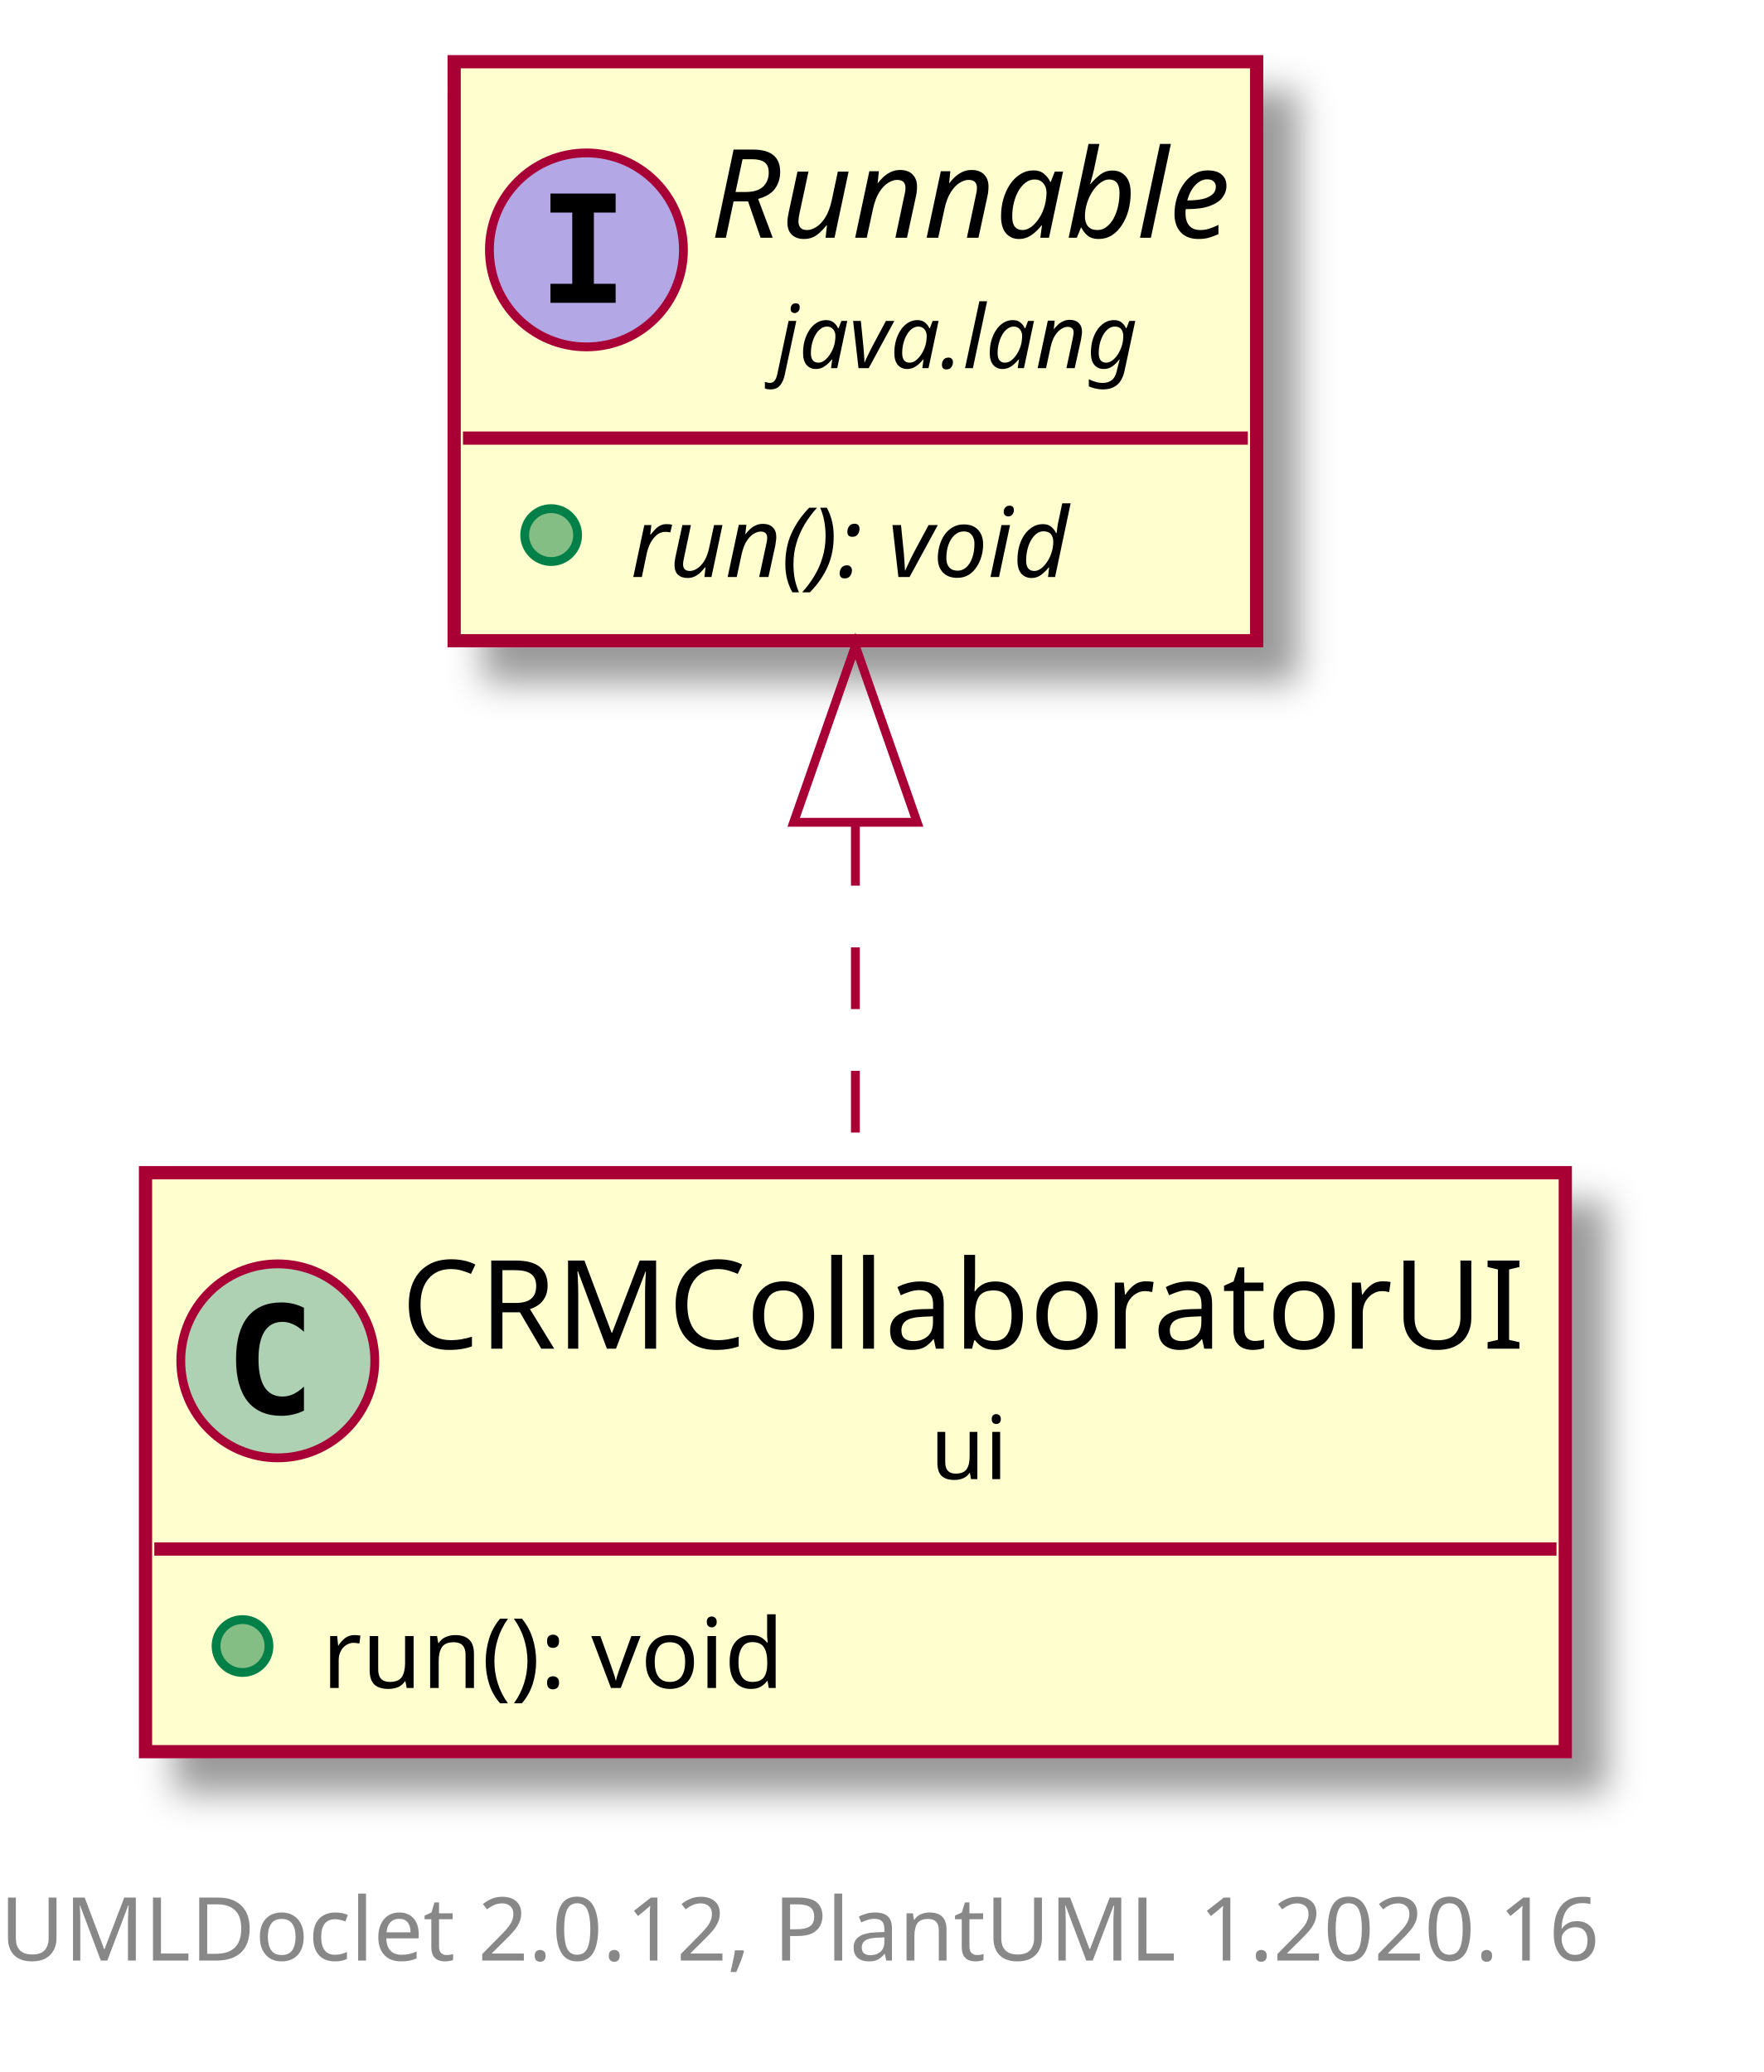
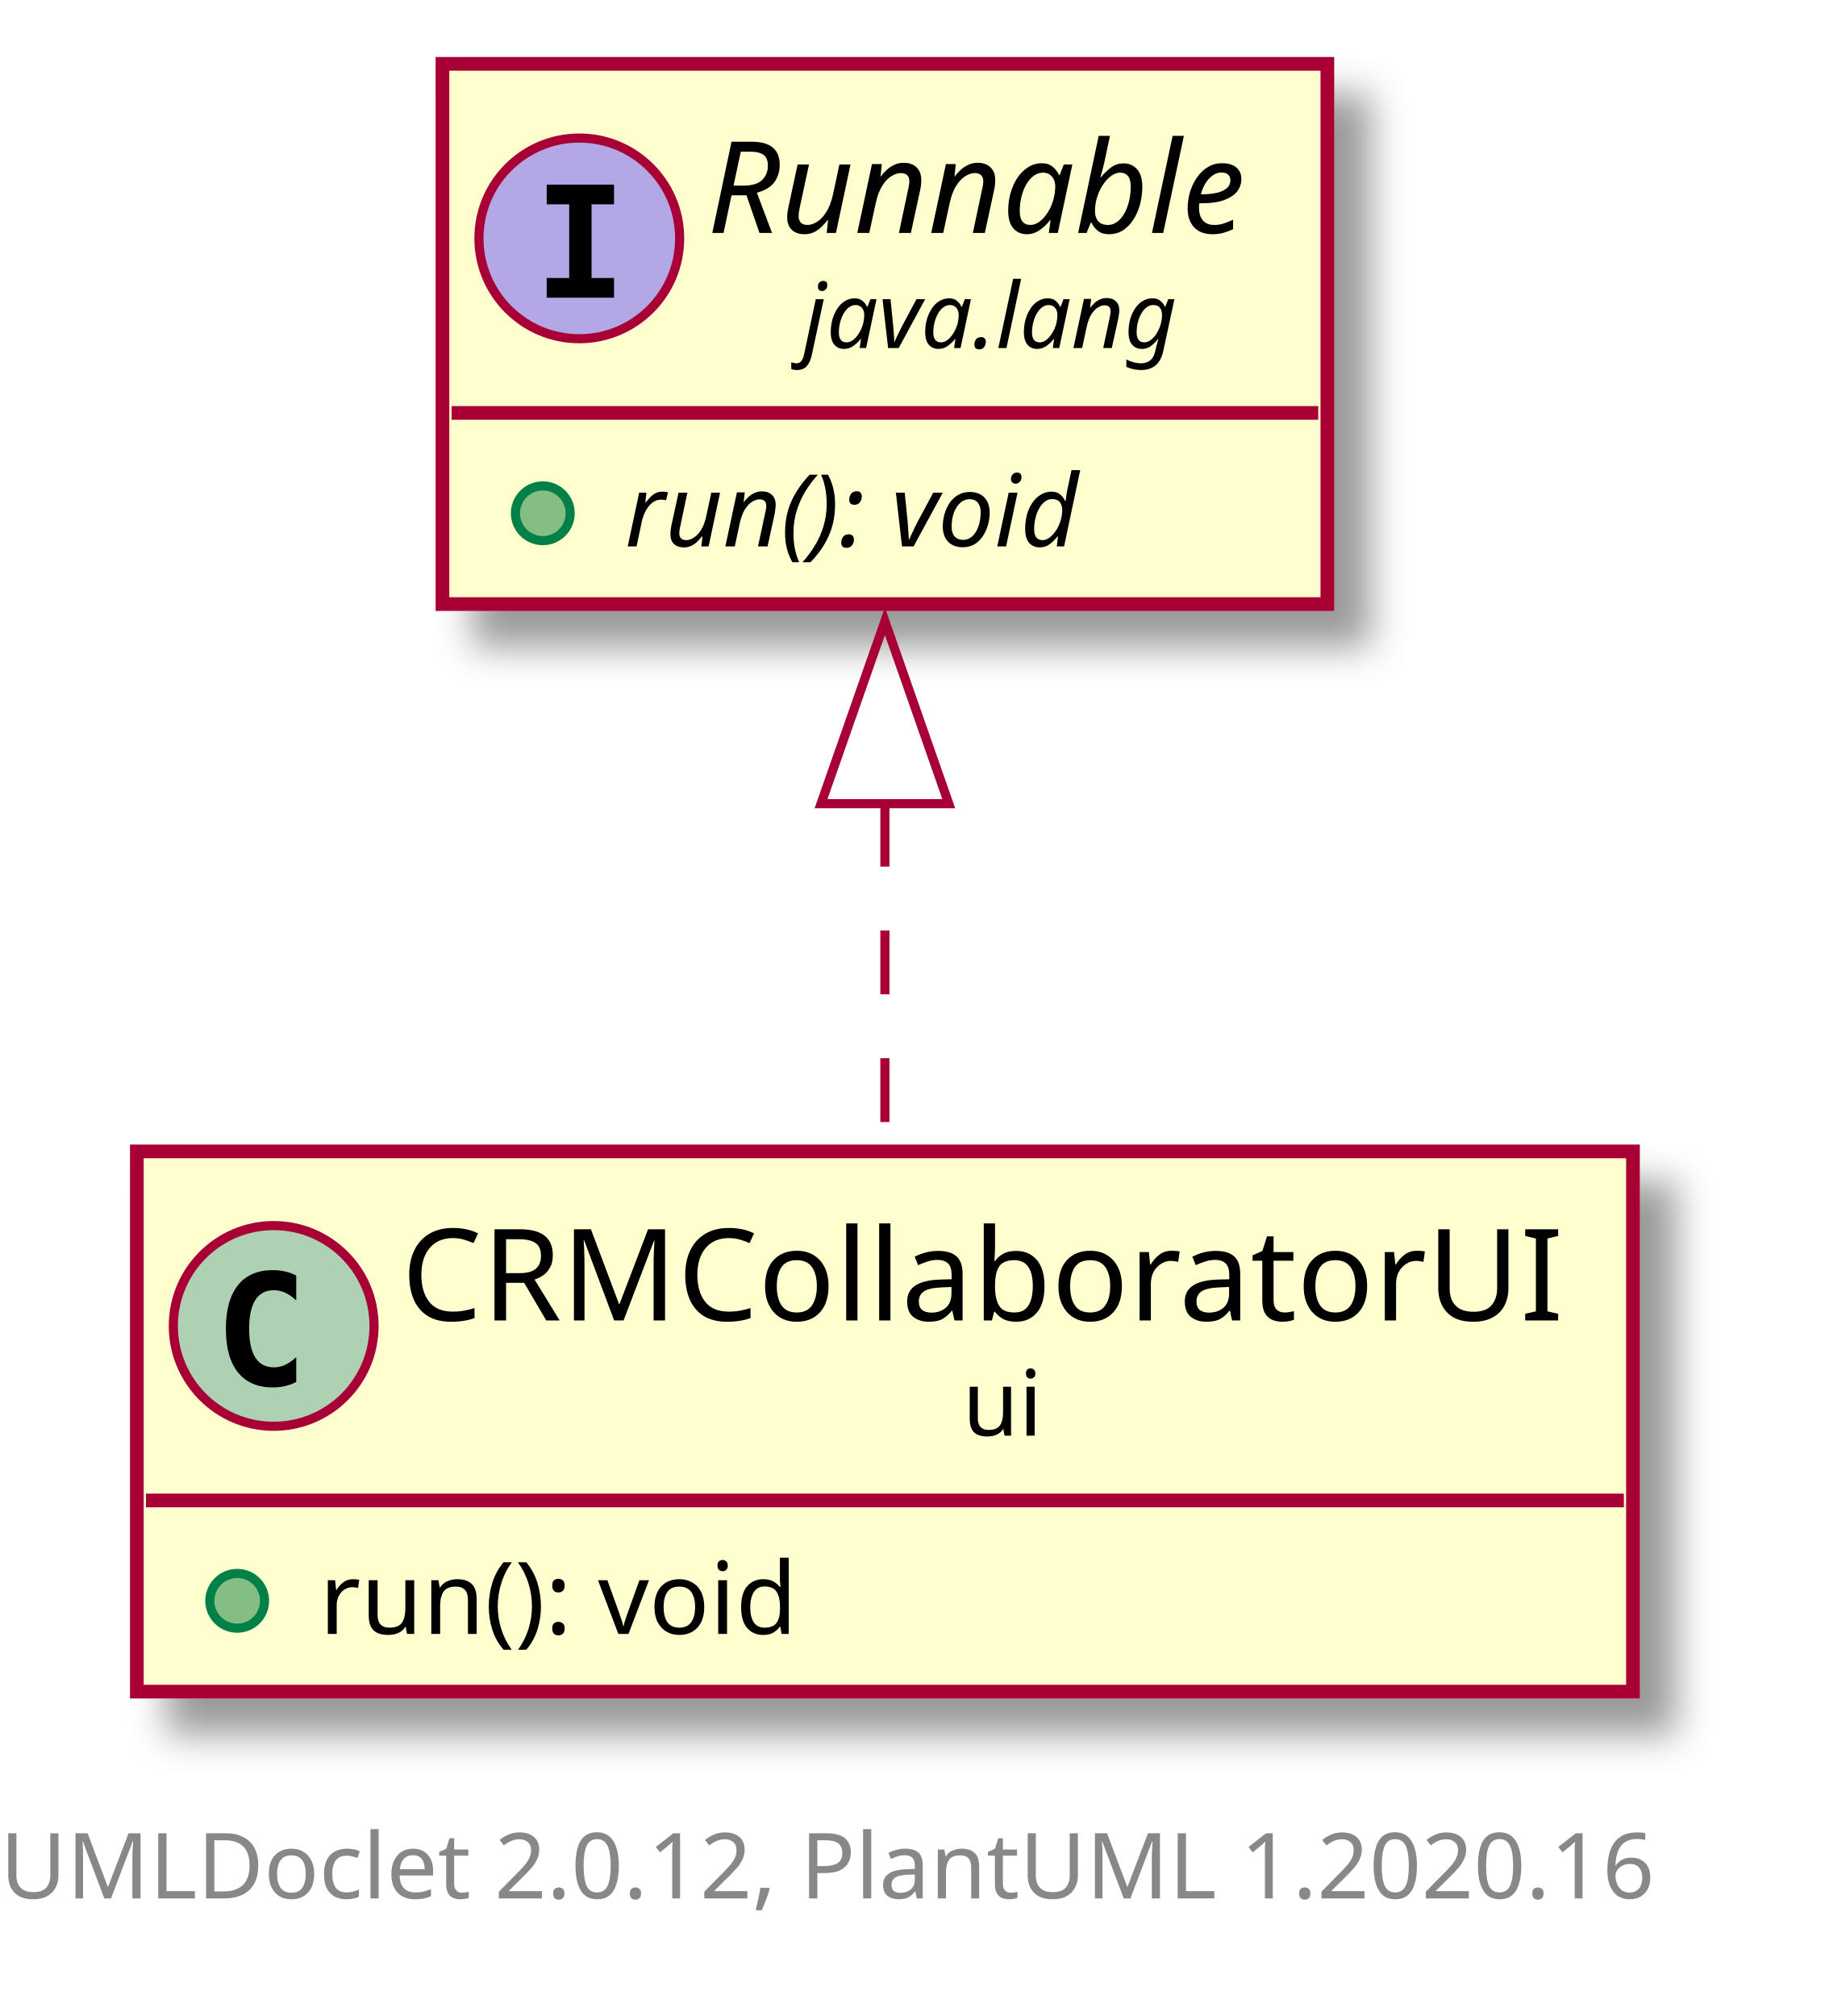
- <svg xmlns="http://www.w3.org/2000/svg" xmlns:xlink="http://www.w3.org/1999/xlink" contentScriptType="application/ecmascript" contentStyleType="text/css" height="235px" preserveAspectRatio="none" style="width:200px;height:235px;" version="1.1" viewBox="0 0 200 235" width="200px" zoomAndPan="magnify">
+ <svg xmlns="http://www.w3.org/2000/svg" xmlns:xlink="http://www.w3.org/1999/xlink" contentScriptType="application/ecmascript" contentStyleType="text/css" height="221px" preserveAspectRatio="none" style="width:200px;height:221px;" version="1.1" viewBox="0 0 200 221" width="200px" zoomAndPan="magnify">
  <defs>
    <filter height="300%" id="ffs963mca4hwu" width="300%" x="-1" y="-1">
      <feGaussianBlur result="blurOut" stdDeviation="2.0" />
      <feColorMatrix in="blurOut" result="blurOut2" type="matrix" values="0 0 0 0 0 0 0 0 0 0 0 0 0 0 0 0 0 0 .4 0" />
      <feOffset dx="4.0" dy="4.0" in="blurOut2" result="blurOut3" />
      <feBlend in="SourceGraphic" in2="blurOut3" mode="normal" />
    </filter>
  </defs>
  <g>
    <a href="CRMCollaboratorUI.html" target="_top" title="CRMCollaboratorUI.html" xlink:actuate="onRequest" xlink:href="CRMCollaboratorUI.html" xlink:show="new" xlink:title="CRMCollaboratorUI.html" xlink:type="simple">
-       <rect codeLine="5" fill="#FEFECE" filter="url(#ffs963mca4hwu)" height="65.67" id="ui.CRMCollaboratorUI" style="stroke: #A80036; stroke-width: 1.5;" width="161" x="16.5" y="133" />
-       <ellipse cx="31.5" cy="154.344" fill="#ADD1B2" rx="11" ry="11" style="stroke: #A80036; stroke-width: 1.0;" />
-       <path d="M34.469,159.985 Q33.891,160.281 33.25,160.422 Q32.609,160.578 31.906,160.578 Q29.406,160.578 28.078,158.938 Q26.766,157.281 26.766,154.156 Q26.766,151.031 28.078,149.375 Q29.406,147.719 31.906,147.719 Q32.609,147.719 33.25,147.875 Q33.906,148.031 34.469,148.328 L34.469,151.047 Q33.844,150.469 33.25,150.203 Q32.656,149.922 32.031,149.922 Q30.688,149.922 30,151 Q29.312,152.063 29.312,154.156 Q29.312,156.25 30,157.328 Q30.688,158.391 32.031,158.391 Q32.656,158.391 33.25,158.125 Q33.844,157.844 34.469,157.266 L34.469,159.985 Z " />
-       <text fill="#000000" font-family="sans-serif" font-size="14" lengthAdjust="spacingAndGlyphs" textLength="129" x="45.5" y="152.966">CRMCollaboratorUI</text>
-       <text fill="#000000" font-family="sans-serif" font-size="10" lengthAdjust="spacingAndGlyphs" textLength="9" x="105.5" y="167.758">ui</text>
-       <line style="stroke: #A80036; stroke-width: 1.5;" x1="17.5" x2="176.5" y1="175.688" y2="175.688" />
-       <ellipse cx="27.5" cy="186.688" fill="#84BE84" rx="3" ry="3" style="stroke: #038048; stroke-width: 1.0;" />
-       <text fill="#000000" font-family="sans-serif" font-size="11" lengthAdjust="spacingAndGlyphs" textLength="54" x="36.5" y="191.447">run(): void</text>
+       <rect codeLine="5" fill="#FEFECE" filter="url(#ffs963mca4hwu)" height="59.221" id="ui.CRMCollaboratorUI" style="stroke: #A80036; stroke-width: 1.5;" width="164" x="15" y="126.22" />
+       <ellipse cx="30" cy="145.353" fill="#ADD1B2" rx="11" ry="11" style="stroke: #A80036; stroke-width: 1.0;" />
+       <path d="M32.473,151.496 Q31.892,151.795 31.253,151.944 Q30.614,152.094 29.908,152.094 Q27.401,152.094 26.081,150.442 Q24.762,148.79 24.762,145.669 Q24.762,142.539 26.081,140.887 Q27.401,139.236 29.908,139.236 Q30.614,139.236 31.261,139.385 Q31.909,139.535 32.473,139.833 L32.473,142.556 Q31.842,141.975 31.249,141.705 Q30.655,141.435 30.024,141.435 Q28.68,141.435 27.995,142.502 Q27.31,143.569 27.31,145.669 Q27.31,147.761 27.995,148.827 Q28.68,149.894 30.024,149.894 Q30.655,149.894 31.249,149.624 Q31.842,149.354 32.473,148.773 Z " />
+       <text fill="#000000" font-family="sans-serif" font-size="14" lengthAdjust="spacingAndGlyphs" textLength="132" x="44" y="144.755">CRMCollaboratorUI</text>
+       <text fill="#000000" font-family="sans-serif" font-size="10" lengthAdjust="spacingAndGlyphs" textLength="9" x="105.5" y="157.376">ui</text>
+       <line style="stroke: #A80036; stroke-width: 1.5;" x1="16" x2="178" y1="164.486" y2="164.486" />
+       <ellipse cx="26" cy="175.486" fill="#84BE84" rx="3" ry="3" style="stroke: #038048; stroke-width: 1.0;" />
+       <text fill="#000000" font-family="sans-serif" font-size="11" lengthAdjust="spacingAndGlyphs" textLength="56" x="35" y="179.12">run(): void</text>
    </a>
-     <rect codeLine="9" fill="#FEFECE" filter="url(#ffs963mca4hwu)" height="65.67" id="java.lang.Runnable" style="stroke: #A80036; stroke-width: 1.5;" width="91" x="51.5" y="7" />
-     <ellipse cx="66.5" cy="28.344" fill="#B4A7E5" rx="11" ry="11" style="stroke: #A80036; stroke-width: 1.0;" />
-     <path d="M62.422,24.11 L62.422,21.953 L69.812,21.953 L69.812,24.11 L67.344,24.11 L67.344,32.188 L69.812,32.188 L69.812,34.344 L62.422,34.344 L62.422,32.188 L64.891,32.188 L64.891,24.11 L62.422,24.11 Z " />
-     <text fill="#000000" font-family="sans-serif" font-size="14" font-style="italic" lengthAdjust="spacingAndGlyphs" textLength="59" x="80.5" y="26.966">Runnable</text>
-     <text fill="#000000" font-family="sans-serif" font-size="10" font-style="italic" lengthAdjust="spacingAndGlyphs" textLength="44" x="88" y="41.758">java.lang</text>
-     <line style="stroke: #A80036; stroke-width: 1.5;" x1="52.5" x2="141.5" y1="49.688" y2="49.688" />
-     <ellipse cx="62.5" cy="60.688" fill="#84BE84" rx="3" ry="3" style="stroke: #038048; stroke-width: 1.0;" />
-     <text fill="#000000" font-family="sans-serif" font-size="11" font-style="italic" lengthAdjust="spacingAndGlyphs" textLength="48" x="71.5" y="65.447">run(): void</text>
-     <path codeLine="13" d="M97,93.45 C97,106.85 97,120.87 97,132.91 " fill="none" id="java.lang.Runnable-backto-ui.CRMCollaboratorUI" style="stroke: #A80036; stroke-width: 1.0; stroke-dasharray: 7.0,7.0;" />
-     <polygon fill="none" points="90,93.26,97,73.26,104,93.26,90,93.26" style="stroke: #A80036; stroke-width: 1.0;" />
-     <text fill="#888888" font-family="sans-serif" font-size="10" lengthAdjust="spacingAndGlyphs" textLength="188" x="0" y="222.36">UMLDoclet 2.0.12, PlantUML 1.2020.16</text>
+     <rect codeLine="9" fill="#FEFECE" filter="url(#ffs963mca4hwu)" height="59.221" id="java.lang.Runnable" style="stroke: #A80036; stroke-width: 1.5;" width="97" x="48.5" y="7" />
+     <ellipse cx="63.5" cy="26.133" fill="#B4A7E5" rx="11" ry="11" style="stroke: #A80036; stroke-width: 1.0;" />
+     <path d="M59.928,22.398 L59.928,20.24 L67.307,20.24 L67.307,22.398 L64.842,22.398 L64.842,30.475 L67.307,30.475 L67.307,32.633 L59.928,32.633 L59.928,30.475 L62.393,30.475 L62.393,22.398 Z " />
+     <text fill="#000000" font-family="sans-serif" font-size="14" font-style="italic" lengthAdjust="spacingAndGlyphs" textLength="65" x="77.5" y="25.535">Runnable</text>
+     <text fill="#000000" font-family="sans-serif" font-size="10" font-style="italic" lengthAdjust="spacingAndGlyphs" textLength="44" x="88" y="38.156">java.lang</text>
+     <line style="stroke: #A80036; stroke-width: 1.5;" x1="49.5" x2="144.5" y1="45.266" y2="45.266" />
+     <ellipse cx="59.5" cy="56.266" fill="#84BE84" rx="3" ry="3" style="stroke: #038048; stroke-width: 1.0;" />
+     <text fill="#000000" font-family="sans-serif" font-size="11" font-style="italic" lengthAdjust="spacingAndGlyphs" textLength="56" x="68.5" y="59.9">run(): void</text>
+     <path codeLine="13" d="M97,88 C97,100.91 97,114.36 97,125.78 " fill="none" id="java.lang.Runnable-backto-ui.CRMCollaboratorUI" style="stroke: #A80036; stroke-width: 1.0; stroke-dasharray: 7.0,7.0;" />
+     <polygon fill="none" points="90,88.1,97,68.1,104,88.1,90,88.1" style="stroke: #A80036; stroke-width: 1.0;" />
+     <text fill="#888888" font-family="sans-serif" font-size="10" lengthAdjust="spacingAndGlyphs" textLength="188" x="0" y="208.109">UMLDoclet 2.0.12, PlantUML 1.2020.16</text>
  </g>
</svg>
